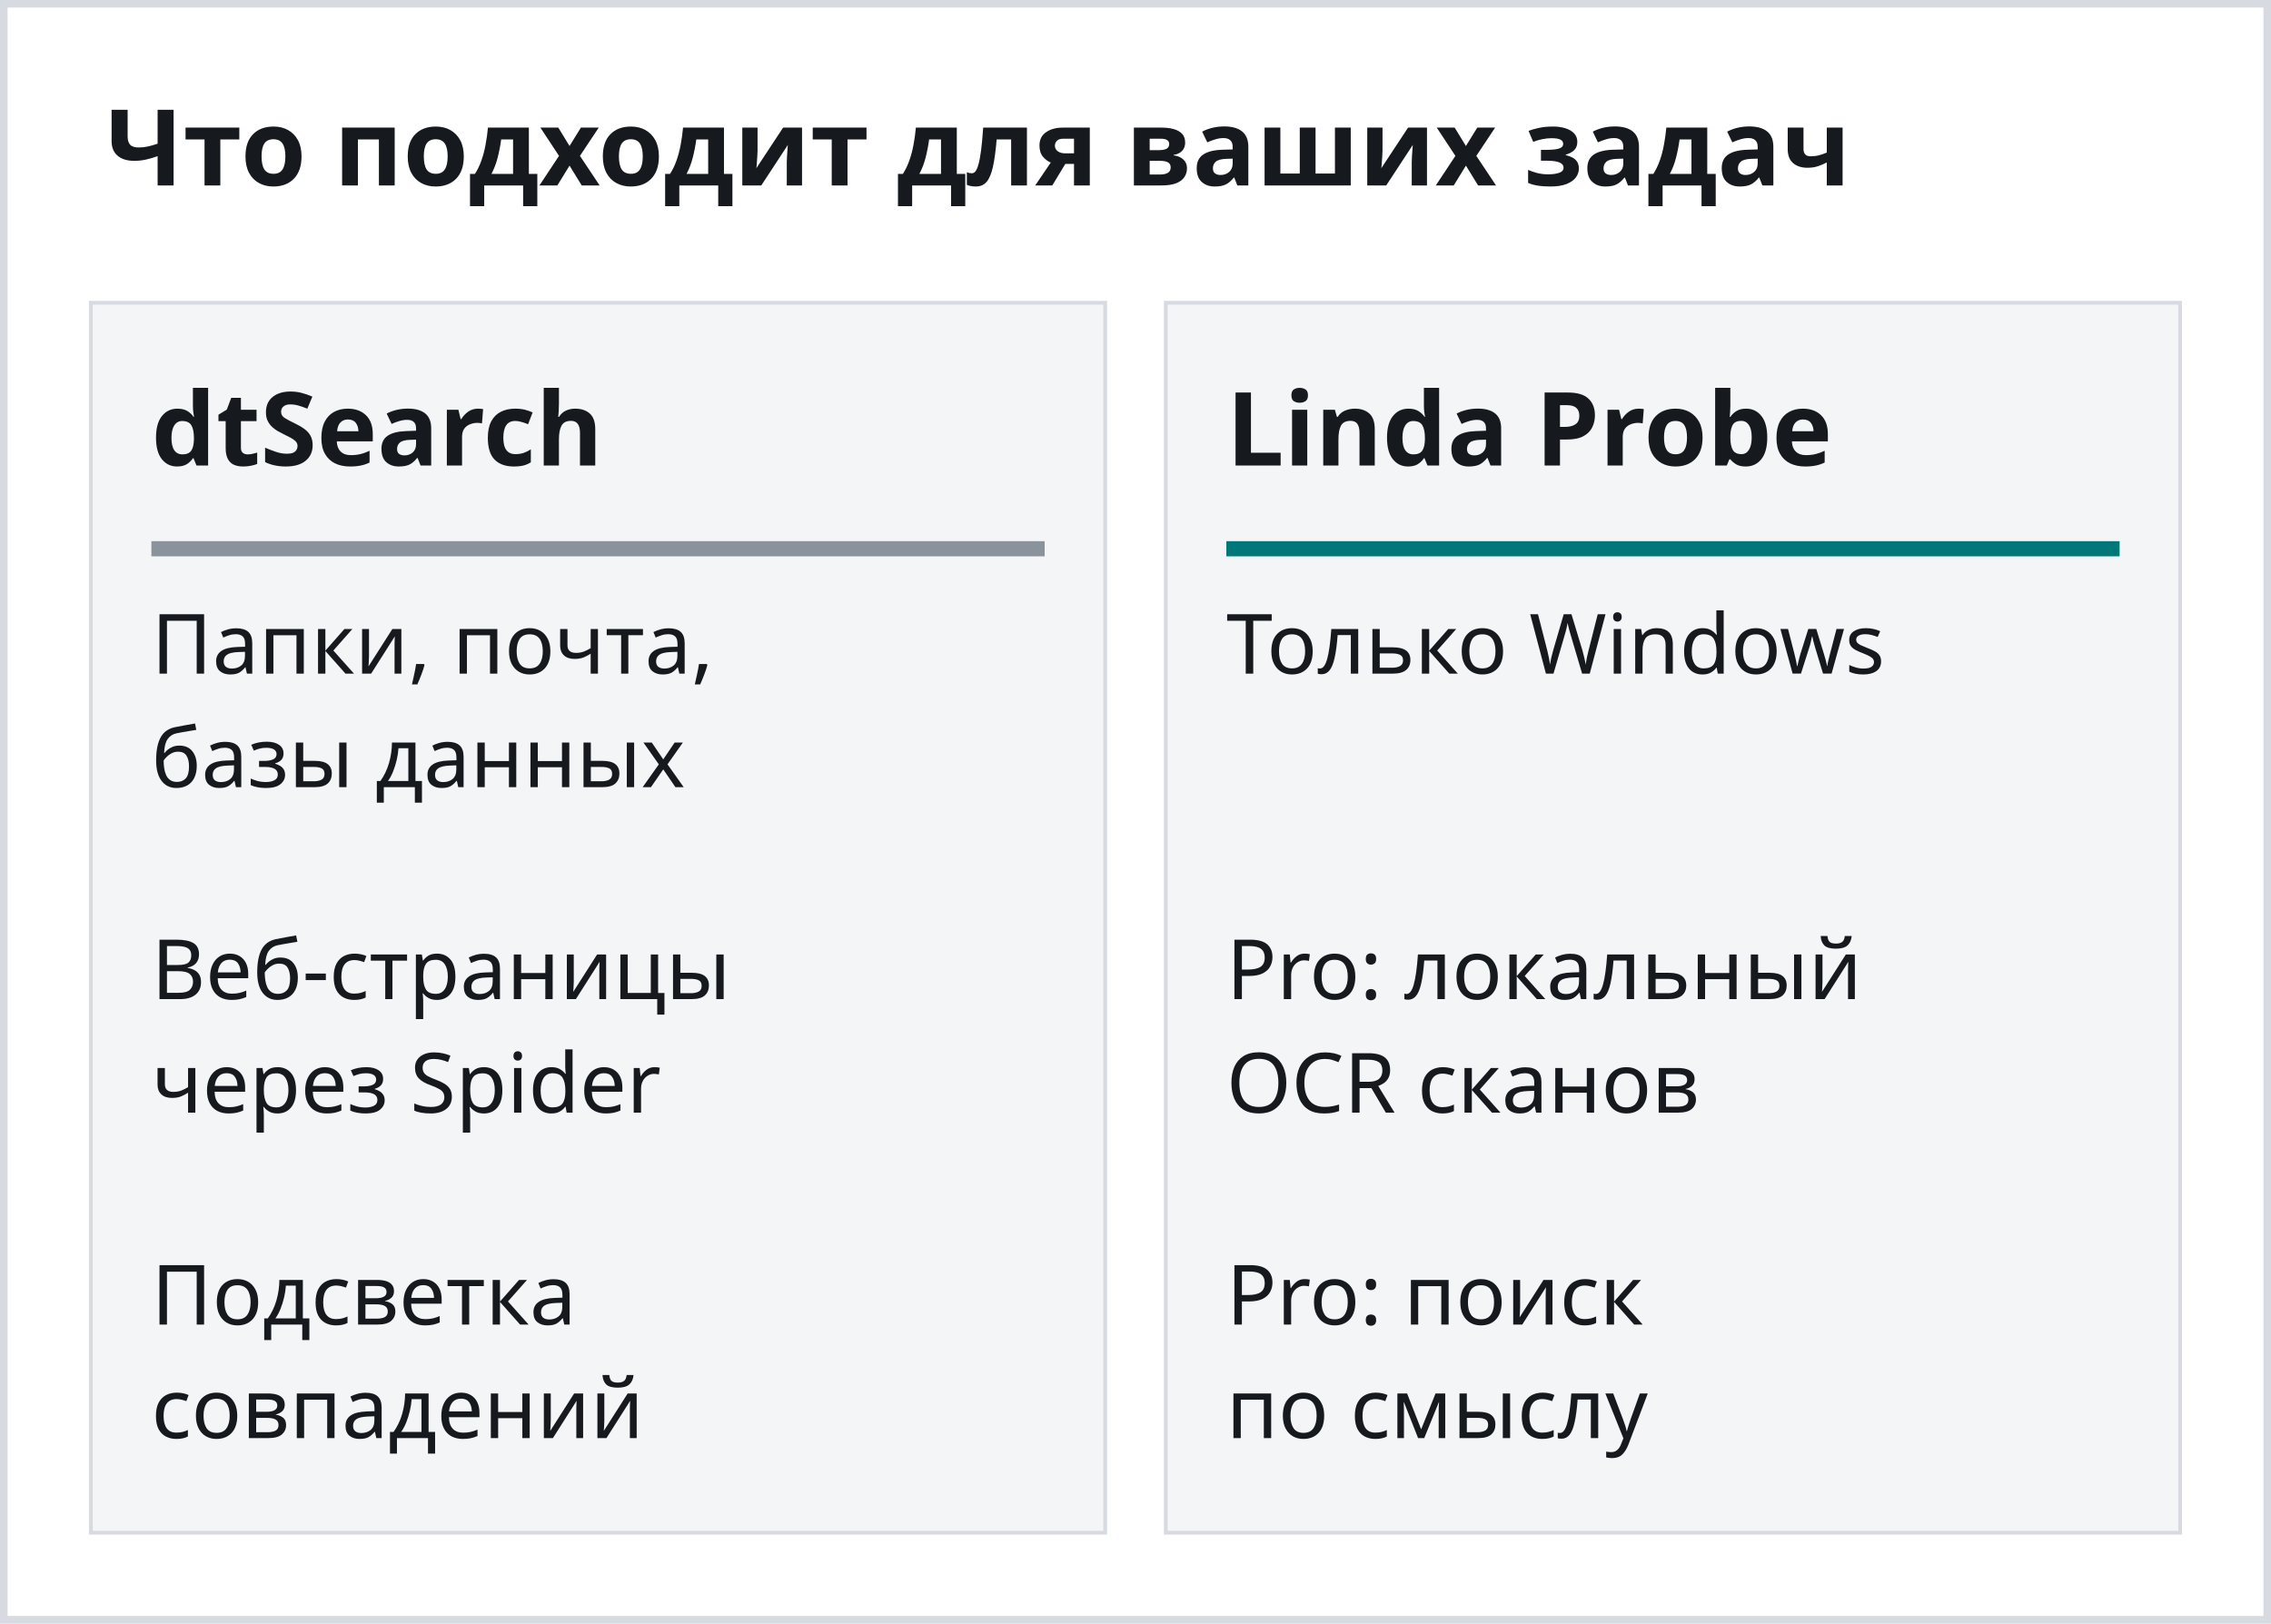
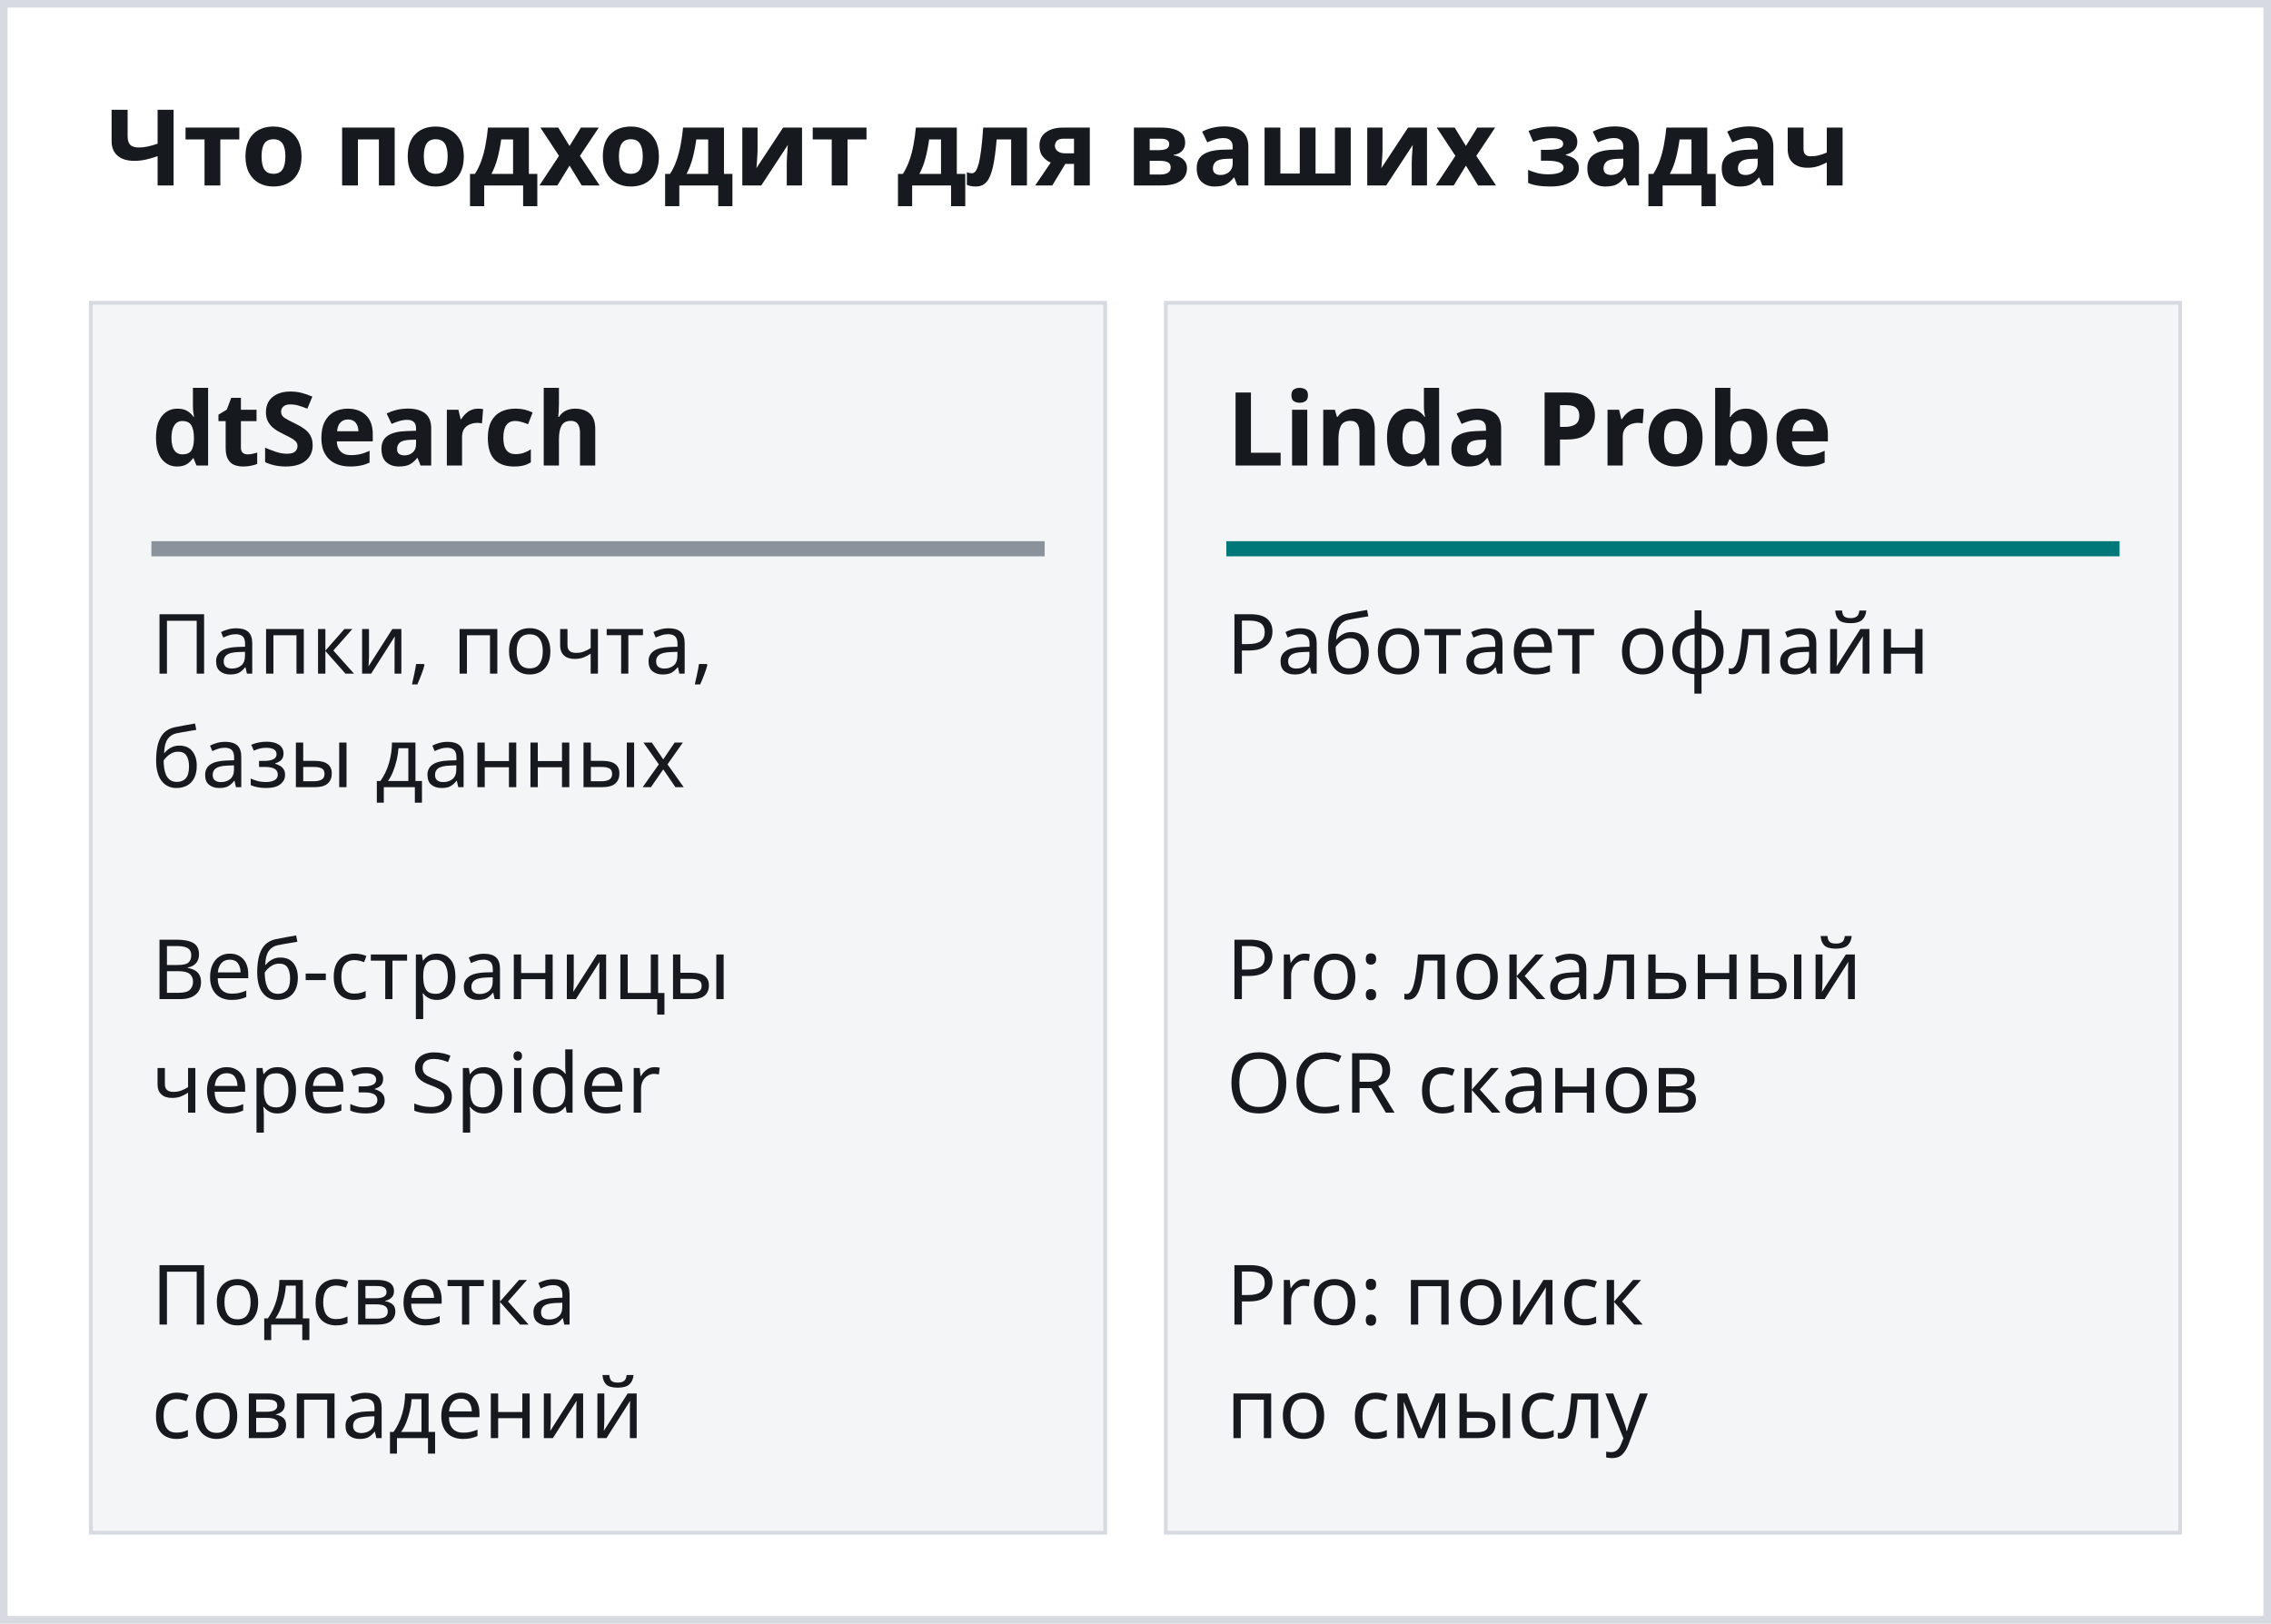
<svg xmlns="http://www.w3.org/2000/svg" xml:lang="ru" width="600" height="429" viewBox="0 0 600 429" role="img" aria-labelledby="title">
  <rect x="1" y="1" width="598" height="427" rx="0" fill="#ffffff" stroke="#d7dbe1" stroke-width="2" />
  <g font-family="Segoe UI Variable Text, Segoe UI, system-ui, sans-serif">
    <text x="28" y="49" font-size="28" font-weight="600" fill="#161a1f">
      <tspan x="28" dy="0">Что подходит для ваших задач</tspan>
    </text>
    <rect x="24" y="80" width="268" height="325" rx="0" fill="#f3f5f7" stroke="#d7dbe1" />
    <text x="40" y="123" font-size="27" font-weight="600" fill="#161a1f">
      <tspan x="40" dy="0">dtSearch</tspan>
    </text>
    <path d="M40 145 H276" stroke="#8a929b" stroke-width="4" />
    <text x="40" y="178" font-size="22" fill="#161a1f">
      <tspan x="40" dy="0">Папки, почта,</tspan>
      <tspan x="40" dy="30">базы данных</tspan>
    </text>
    <text x="40" y="264" font-size="22" fill="#161a1f">
      <tspan x="40" dy="0">Веб-страницы</tspan>
      <tspan x="40" dy="30">через Spider</tspan>
    </text>
    <text x="40" y="350" font-size="22" fill="#161a1f">
      <tspan x="40" dy="0">Подсветка</tspan>
      <tspan x="40" dy="30">совпадений</tspan>
    </text>
    <rect x="308" y="80" width="268" height="325" rx="0" fill="#f3f5f7" stroke="#d7dbe1" />
    <text x="324" y="123" font-size="27" font-weight="600" fill="#161a1f">
      <tspan x="324" dy="0">Linda Probe</tspan>
    </text>
    <path d="M324 145 H560" stroke="#00787a" stroke-width="4" />
    <text x="324" y="178" font-size="22" fill="#161a1f">
-       <tspan x="324" dy="0">Только Windows</tspan>
+       <tspan x="324" dy="0">Работает офлайн</tspan>
    </text>
    <text x="324" y="264" font-size="22" fill="#161a1f">
      <tspan x="324" dy="0">Pro: локальный</tspan>
      <tspan x="324" dy="30">OCR сканов</tspan>
    </text>
    <text x="324" y="350" font-size="22" fill="#161a1f">
      <tspan x="324" dy="0">Pro: поиск</tspan>
      <tspan x="324" dy="30">по смыслу</tspan>
    </text>
  </g>
</svg>
